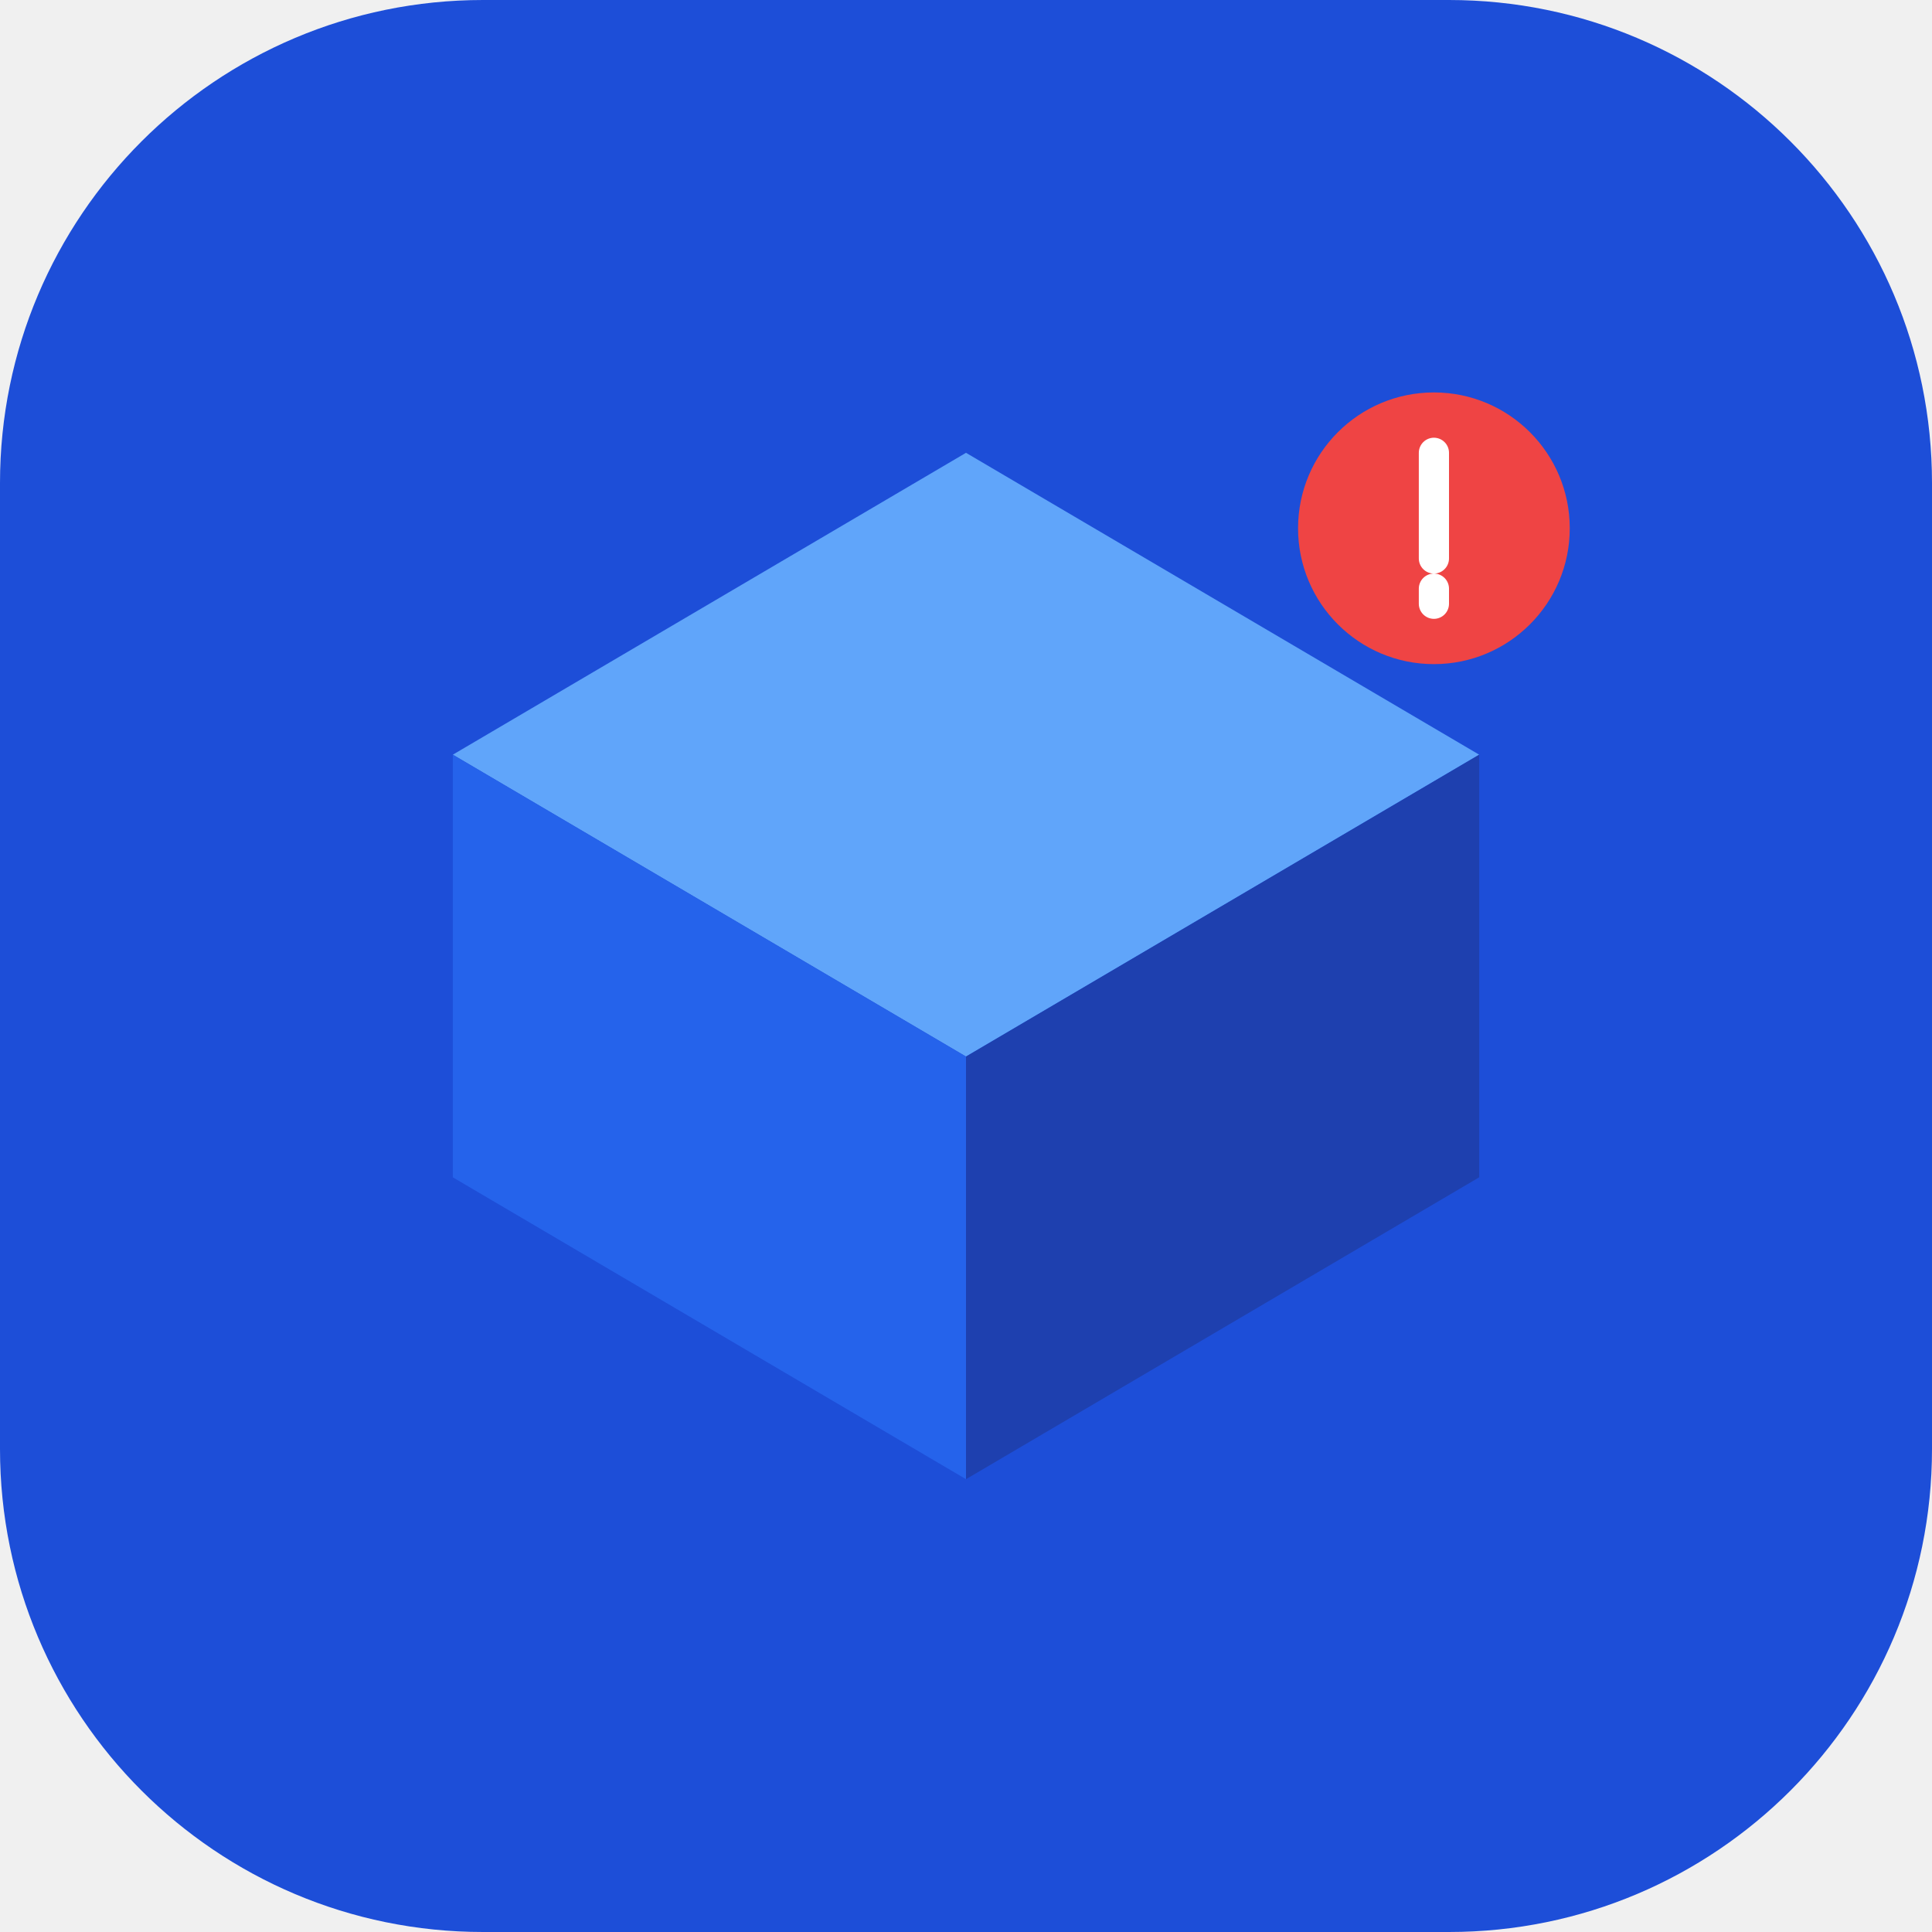
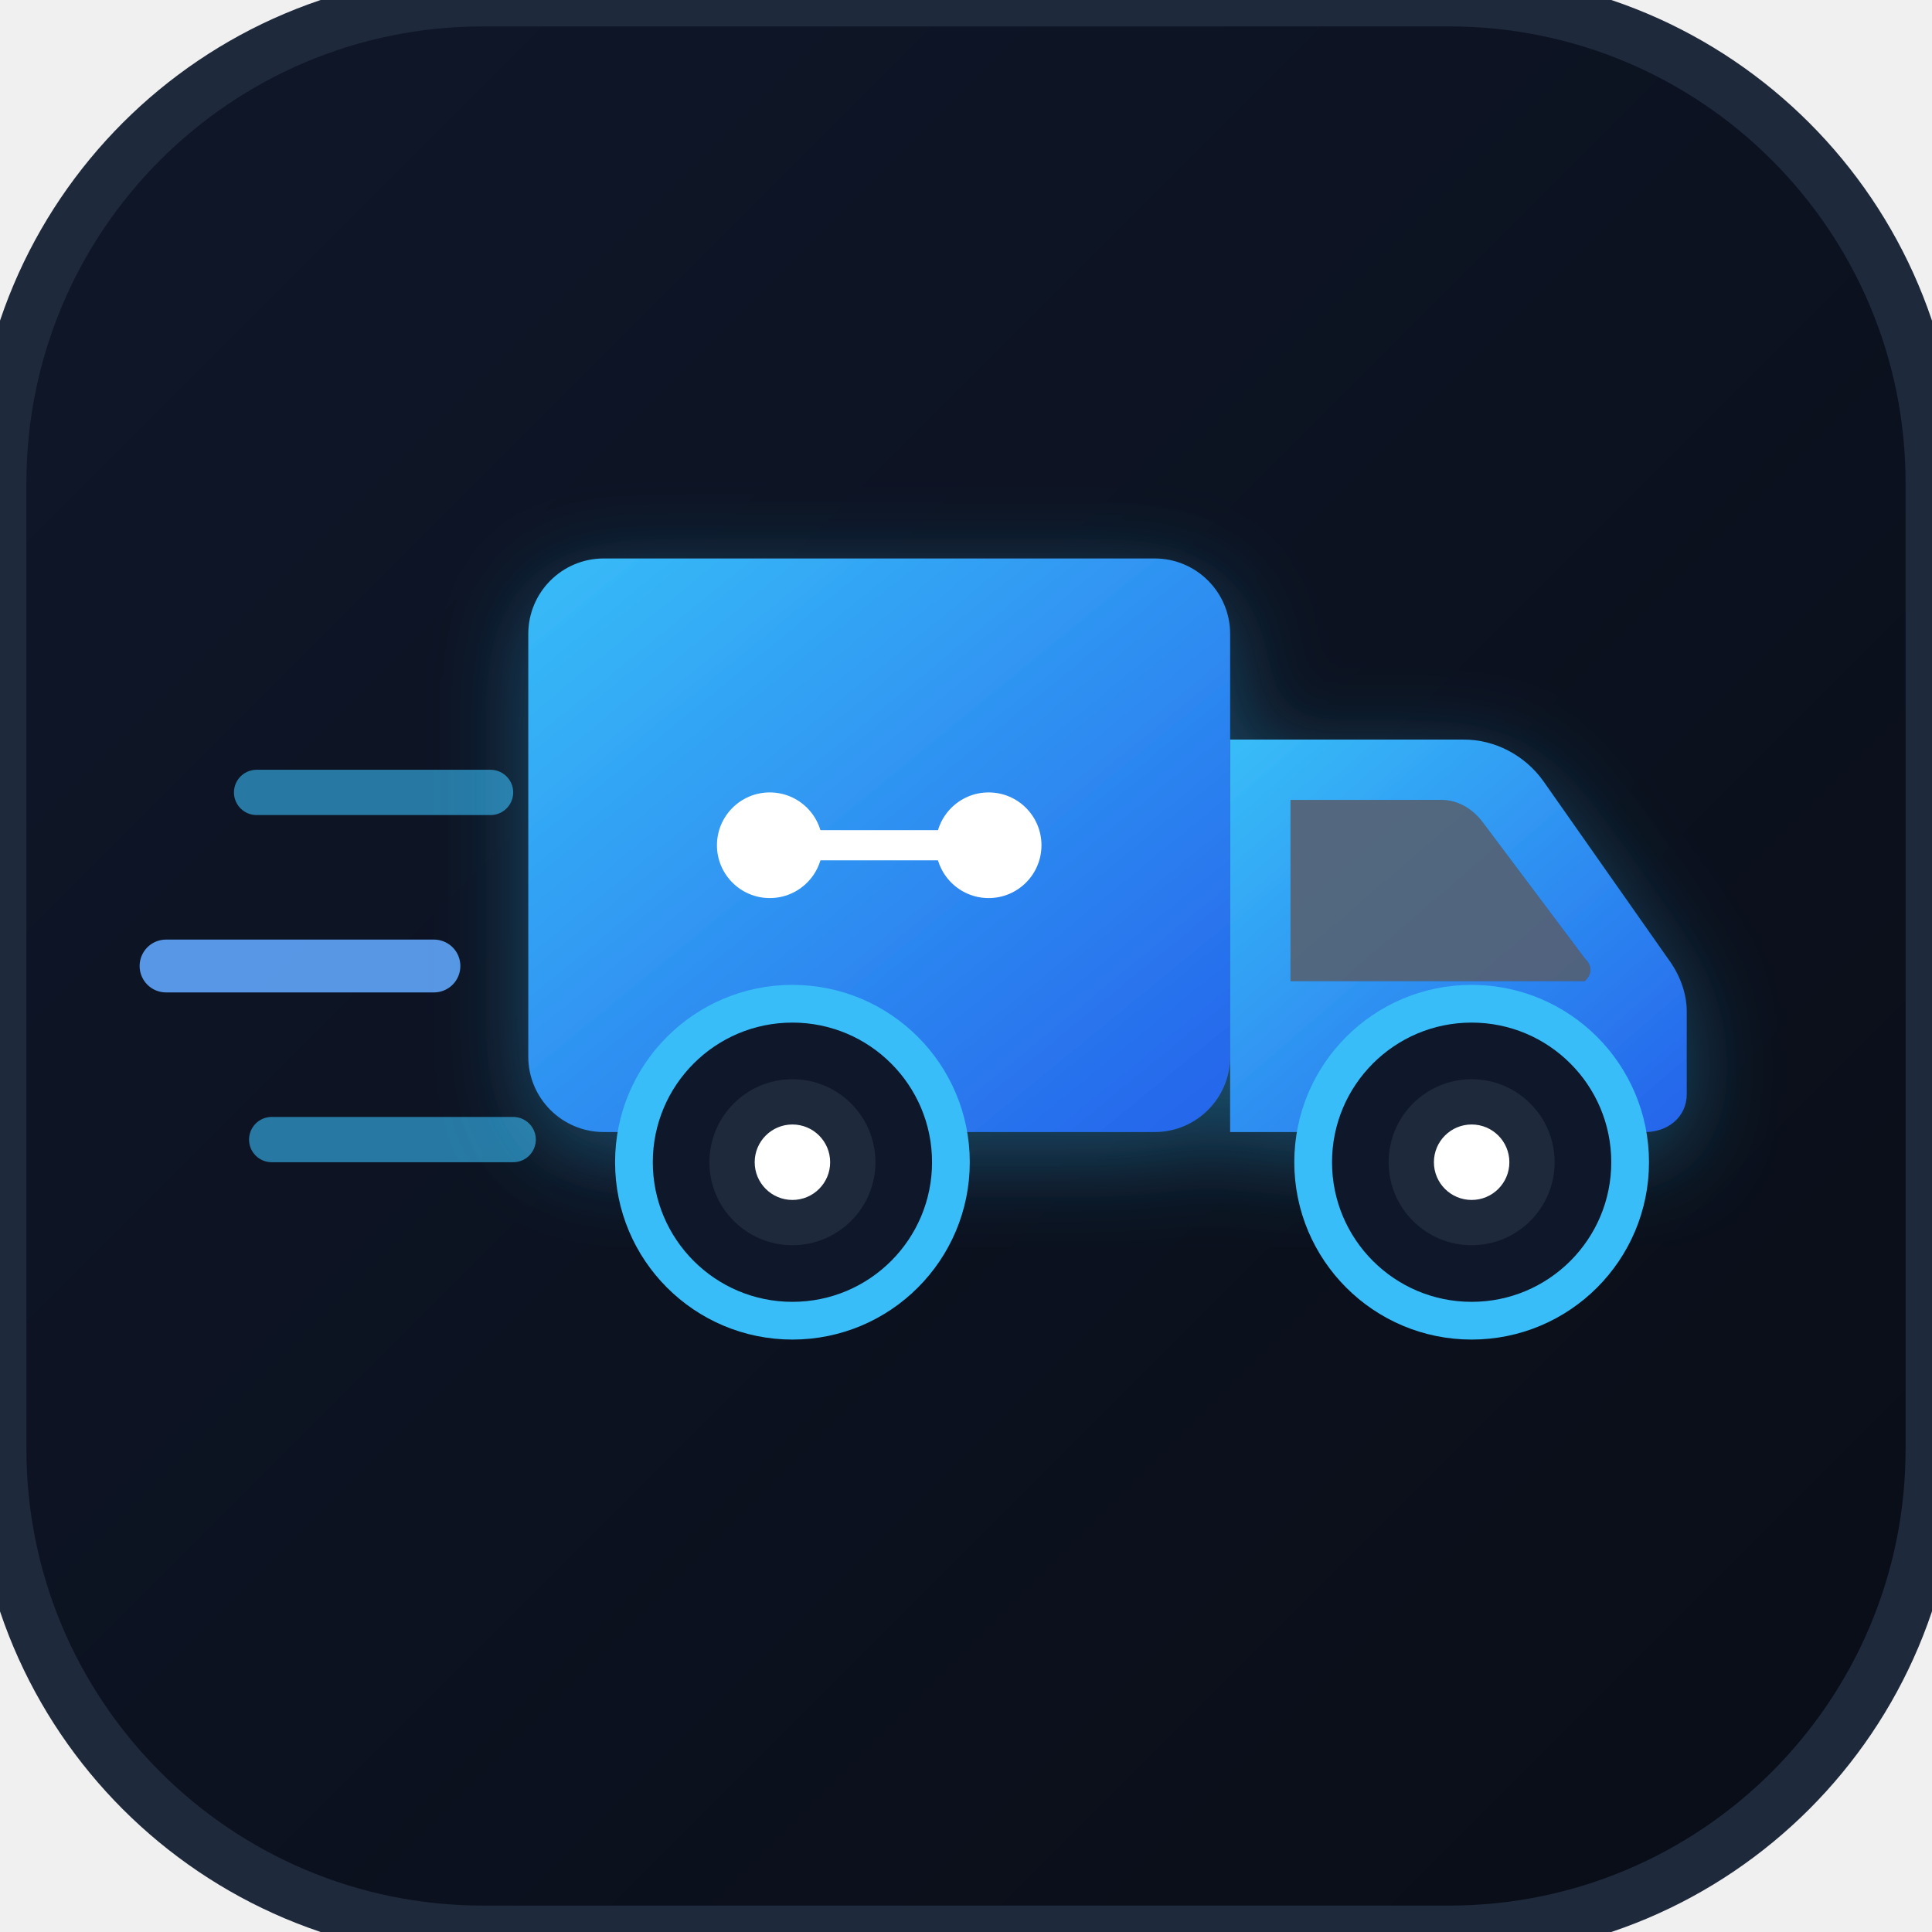
<svg xmlns="http://www.w3.org/2000/svg" viewBox="0 0 512 512" width="512" height="512">
-   <rect width="512" height="512" rx="128" fill="#1d4ed8" />
-   <path d="M120 200 L256 120 L392 200 L256 280 Z" fill="#60a5fa" />
-   <path d="M120 200 L256 280 L256 392 L120 312 Z" fill="#2563eb" />
-   <path d="M392 200 L256 280 L256 392 L392 312 Z" fill="#1e40af" />
-   <circle cx="380" cy="140" r="36" fill="#ef4444" />
-   <path d="M380 120 L380 148 M380 156 L380 160" stroke="#ffffff" stroke-width="8" stroke-linecap="round" />
+   <defs>
+     <linearGradient id="bgGrad" x1="0%" y1="0%" x2="100%" y2="100%">
+       <stop offset="0%" stop-color="#0f172a" />
+       <stop offset="100%" stop-color="#090d16" />
+     </linearGradient>
+     <linearGradient id="truckGrad" x1="0%" y1="0%" x2="100%" y2="100%">
+       <stop offset="0%" stop-color="#38bdf8" />
+       <stop offset="100%" stop-color="#2563eb" />
+     </linearGradient>
+     <filter id="glow" x="-20%" y="-20%" width="140%" height="140%">
+       <feDropShadow dx="0" dy="6" stdDeviation="12" flood-color="#38bdf8" flood-opacity="0.35" />
+     </filter>
+   </defs>
+   <rect width="512" height="512" rx="128" fill="url(#bgGrad)" stroke="#1e293b" stroke-width="14" />
+   <path d="M 68 210 L 130 210" stroke="#38bdf8" stroke-width="12" stroke-linecap="round" opacity="0.6" />
+   <path d="M 44 256 L 115 256" stroke="#60a5fa" stroke-width="14" stroke-linecap="round" opacity="0.9" />
+   <path d="M 72 302 L 136 302" stroke="#38bdf8" stroke-width="12" stroke-linecap="round" opacity="0.6" />
+   <g filter="url(#glow)">
+     <rect x="140" y="148" width="186" height="152" rx="20" fill="url(#truckGrad)" />
+     <circle cx="204" cy="224" r="14" fill="#ffffff" />
+     <circle cx="262" cy="224" r="14" fill="#ffffff" />
+     <path d="M 204 224 L 262 224" stroke="#ffffff" stroke-width="8" stroke-linecap="round" />
+     <path d="M 326 196 L 388 196 C 396 196 404 200 409 207 L 442 254 C 445 258 447 263 447 268 L 447 290 C 447 296 442 300 436 300 L 326 300 Z" fill="url(#truckGrad)" />
+     <path d="M 342 212 L 382 212 C 386 212 390 214 393 218 L 420 254 C 422 256 422 258 420 260 L 342 260 Z" fill="#0f172a" opacity="0.85" />
+     <path d="M 342 212 L 382 212 C 386 212 390 214 393 218 L 420 254 C 422 256 422 258 420 260 L 342 260 Z" fill="#e0f2fe" opacity="0.3" />
+   </g>
+   <circle cx="210" cy="308" r="42" fill="#0f172a" stroke="#38bdf8" stroke-width="10" />
+   <circle cx="210" cy="308" r="22" fill="#1e293b" />
+   <circle cx="210" cy="308" r="10" fill="#ffffff" />
+   <circle cx="390" cy="308" r="42" fill="#0f172a" stroke="#38bdf8" stroke-width="10" />
+   <circle cx="390" cy="308" r="22" fill="#1e293b" />
+   <circle cx="390" cy="308" r="10" fill="#ffffff" />
</svg>
